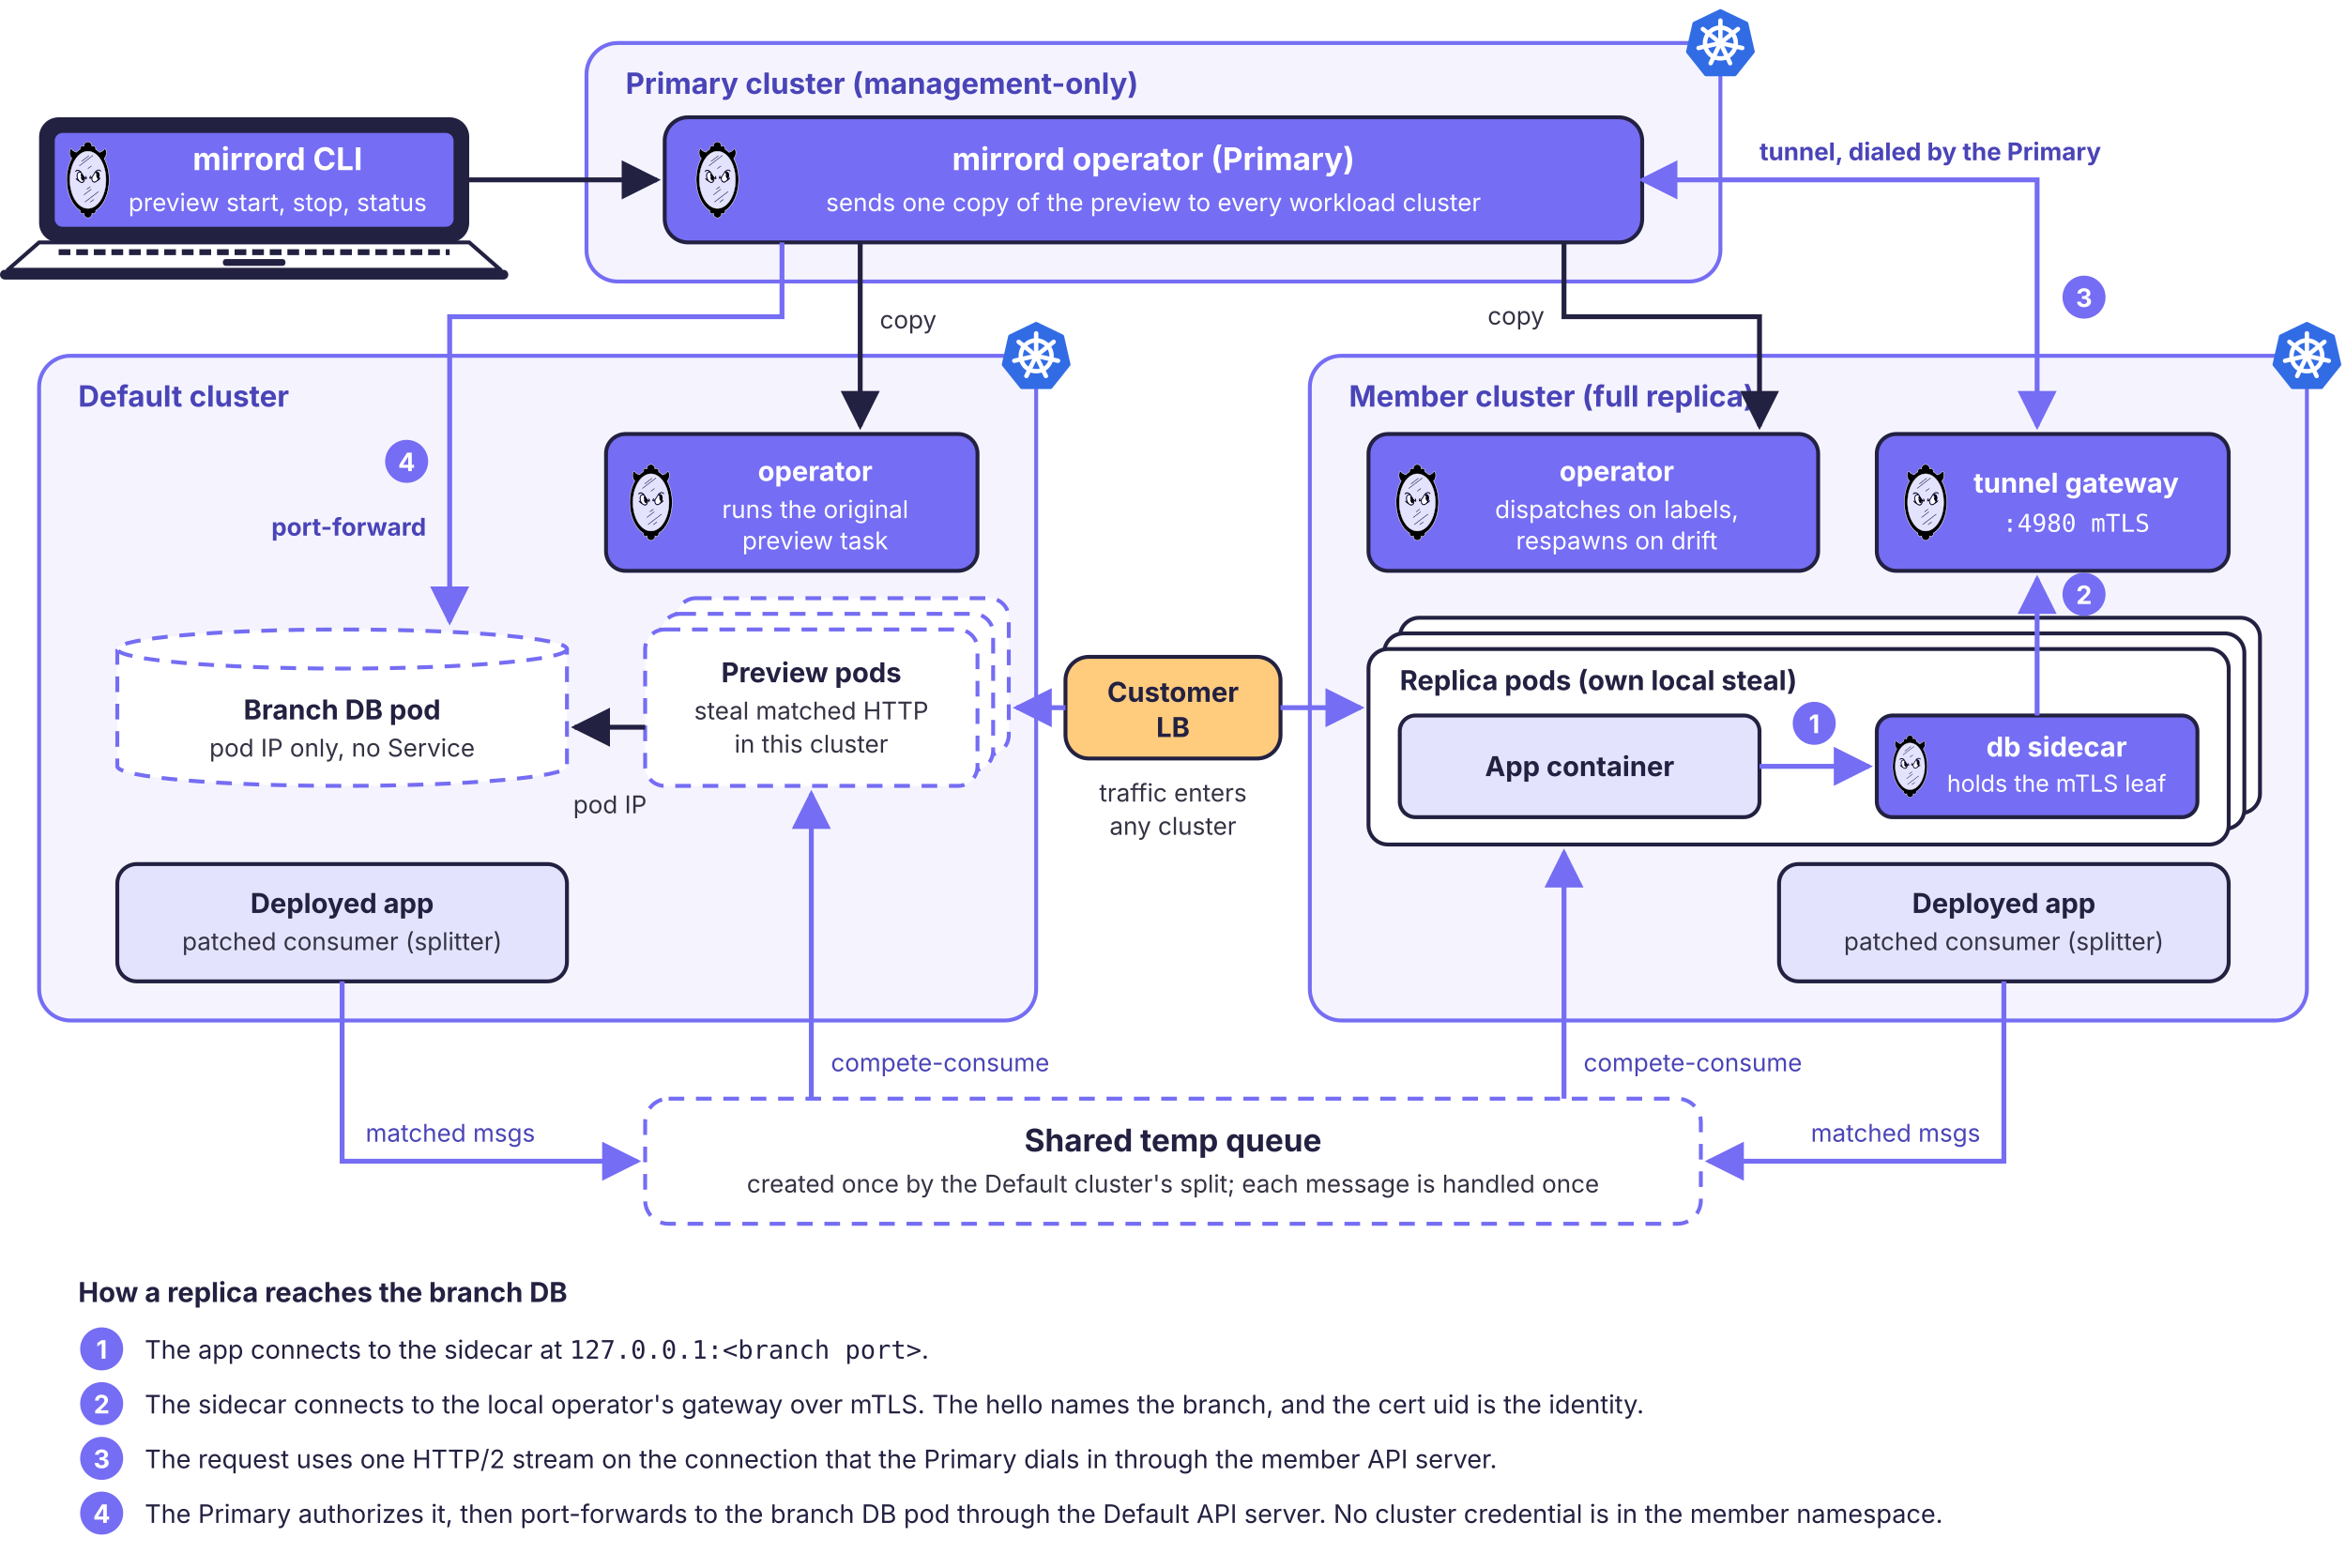
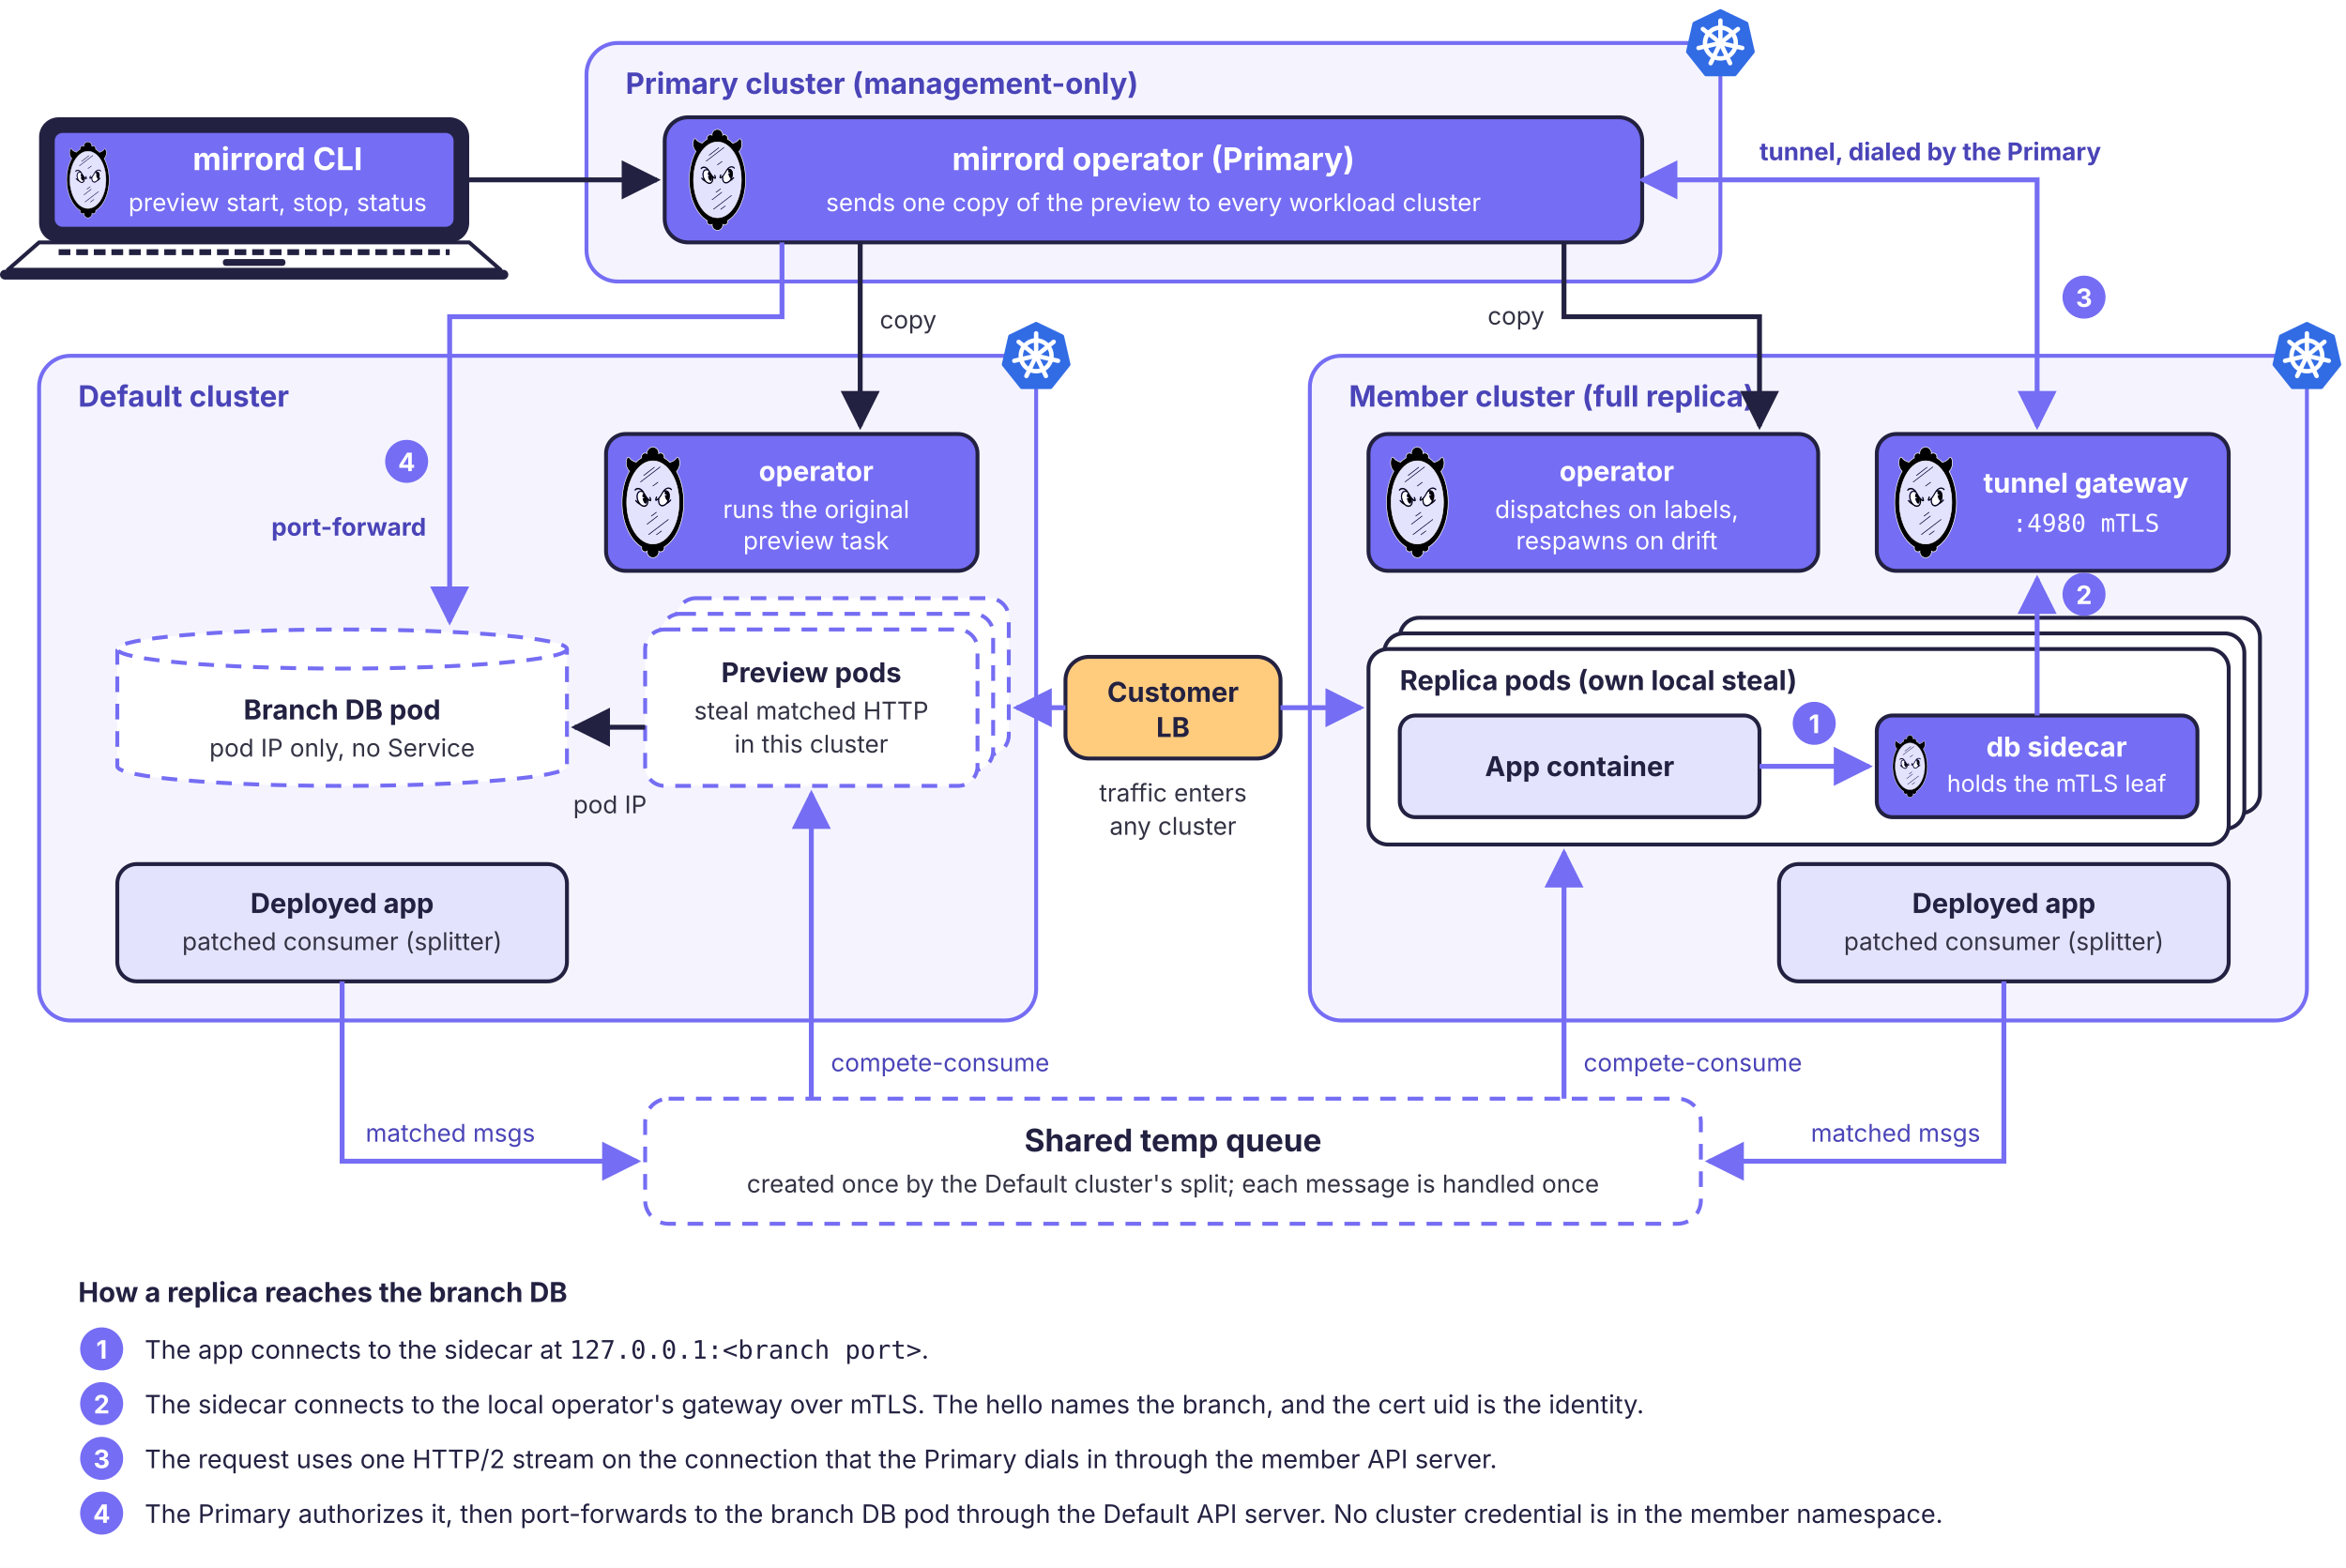
<svg xmlns="http://www.w3.org/2000/svg" viewBox="0 -2 1200 802" width="1200" height="802" font-family="Inter, Helvetica, Arial, sans-serif" role="img" aria-labelledby="t d">
  <defs>
    <marker id="arrow" viewBox="0 0 10 10" refX="9" refY="5" markerWidth="8" markerHeight="8" orient="auto-start-reverse">
      <path d="M0 0 L10 5 L0 10 z" fill="#232141" />
    </marker>
    <marker id="arrow-purple" viewBox="0 0 10 10" refX="9" refY="5" markerWidth="8" markerHeight="8" orient="auto-start-reverse">
      <path d="M0 0 L10 5 L0 10 z" fill="#756DF3" />
    </marker>
    <symbol id="k8s" viewBox="0 0 32 32">
      <polygon points="16.00,1.60 27.73,7.25 30.62,19.94 22.51,30.11 9.49,30.11 1.38,19.94 4.27,7.25" fill="#326CE5" stroke="#326CE5" stroke-width="2" stroke-linejoin="round" />
      <g fill="none" stroke="#ffffff" stroke-width="2" stroke-linecap="round">
        <circle cx="16" cy="16" r="7" />
        <line x1="16.00" y1="13.40" x2="16.00" y2="5.80" />
        <line x1="18.03" y1="14.38" x2="23.97" y2="9.64" />
        <line x1="18.53" y1="16.58" x2="25.94" y2="18.27" />
        <line x1="17.13" y1="18.34" x2="20.43" y2="25.19" />
        <line x1="14.87" y1="18.34" x2="11.57" y2="25.19" />
        <line x1="13.47" y1="16.58" x2="6.06" y2="18.27" />
        <line x1="13.97" y1="14.38" x2="8.03" y2="9.64" />
      </g>
      <circle cx="16" cy="16" r="2.4" fill="#ffffff" />
    </symbol>
    <symbol id="mirrord" viewBox="97 61 391 696">
      <path fill="#ffffff" d="M255.6,387c4.1,19.1-0.9,36.1-12,40.5c-8.2,3.2-17.8,0-26.5-8.2c-0.3-0.6-0.9-0.9-1.5-1.2c0,0,0,0-0.3-0.3 c-5.5-5.6-10.5-13.2-14-22c-4.7-11.5-6.1-23.2-4.4-33.5c1.8-9.4,6.1-16.1,12.8-18.8c5.5-2.3,12.5-1.5,19.3,2.6 c1.5,2.3,2.6,4.4,3.8,6.2c-4.1,2.6-6.4,10.3-6.4,20.3l3.2,1.8l11.1,6.5l-12.5,1.5h-0.9c0.3,1.2,0.3,2.3,0.6,3.5 c3.2,17.9,12,31.1,19,29.7c6.4-1.2,9.6-14.4,7.6-30.2C255.3,386.4,255.6,386.7,255.6,387z" />
      <path fill="#ffffff" d="M384,398.4c-3.2,6.8-7.3,12.3-12,17c0,0,0,0-0.3,0c-0.6,0.3-0.9,0.9-1.2,1.2c-8.7,7.9-18.4,11.5-26.5,8.2 c-11.1-4.7-16-21.4-12-40.5c1.5-1.8,3.2-3.8,4.7-5.6c5-6.5,9-13.2,12.8-20l1.2-2.1c1.2-1.8,2-3.8,3.2-5.6c1.2-2.1,2.6-4.4,4.4-7 c3.5-2.1,6.7-3.2,9.9-3.8c-2,4.7-2.3,10.3-2.3,15.3l3.2,1.8l11.1,6.5l-12.5,1.5h-0.9c0.3,1.2,0.3,2.3,0.6,3.8 C370.5,384.6,377.5,397,384,398.4z" />
      <path fill="#E4E3FD" d="M405,391.7c-1.5-1.2-3.8-0.9-5,0.6c-3.2,4.1-7,7.9-11.1,11.5c1.2-2.3,2.6-5,3.5-7.6 c5.3-12.6,6.7-25.8,4.7-37.3c-2.3-12-8.2-20.6-16.9-24.1c-4.1-1.8-8.8-2.1-13.7-1.2c4.4-4.4,10.2-8.5,17.5-10 c8.2-1.5,16.6,1.5,20.4,7.3c1.2,1.5,3.2,2.1,5,0.9c1.5-1.2,2-3.2,0.9-4.7c-5.5-8.2-16.6-12.3-27.4-10c-11.1,2.1-19.3,9.7-24.2,15.6 c-2,2.3-3.8,5-5.5,7.3c-2,2.9-3.5,5.6-5,8.2c-1.2,2.1-2.3,3.8-3.2,5.6l-1.2,2.1c-3.8,6.5-7.6,13.2-12.3,19.1 c-5.8,7.6-11.7,12.9-18.4,16.7c0.6-5,2-9.7,4.4-14.1c0.9-1.8,0.3-3.8-1.5-4.7c-1.7-0.9-3.8-0.3-4.7,1.5c-2.9,5.6-4.7,11.5-5.3,17.6 c0,0.9-0.3,3.5,1.5,5.6c1.2,1.2,2.3,1.8,4.1,1.8c1.5,0,2.9-0.3,4.4-1.5c2.6-1.5,5.3-3.2,7.9-5.3c-1.7,18.5,5,34.1,17.5,39.3 c2.9,1.2,5.8,1.8,8.8,1.8c8.5,0,17.5-4.4,25.4-12c11.4-6.2,21.6-14.4,29.5-24.7C406.7,395.2,406.4,392.8,405,391.7z M292.1,149.1 c90.1,0,163.6,116.6,163.6,259.6s-73.5,259.6-163.6,259.6c-90.4,0-163.6-116.6-163.6-259.6S201.9,149.1,292.1,149.1z M389.5,517.3 c0.9-0.6,0.9-1.8,0.3-2.3c-0.6-0.9-1.8-0.9-2.3-0.3l-122.5,93.7c-0.9,0.6-0.9,1.8-0.3,2.3c0.3,0.3,0.9,0.6,1.5,0.6 c0.3,0,0.9,0,1.2-0.3L389.5,517.3z M346.9,589c0.9-0.6,0.9-1.8,0.3-2.3c-0.6-0.9-1.8-0.9-2.3-0.3l-31.2,23.2 c-0.9,0.6-0.9,1.8-0.3,2.3c0.3,0.6,0.9,0.9,1.5,0.9c0.3,0,0.6-0.3,0.9-0.3L346.9,589z M338.2,189.1c0.9-0.6,0.9-1.8,0.3-2.3 c-0.6-0.9-1.8-0.9-2.3-0.3l-122.5,93.4c-0.9,0.6-0.9,1.8-0.3,2.3c0.3,0.3,0.9,0.6,1.5,0.6c0.3,0,0.9,0,0.9-0.3L338.2,189.1z M324.4,284.5c0.9-0.6,0.9-1.8,0.3-2.3c-0.6-0.9-1.7-0.9-2.3-0.3l-31.2,22.9c-0.9,0.6-0.9,1.8-0.3,2.3c0.3,0.6,0.9,0.6,1.5,0.6 c0.3,0,0.6,0,0.9-0.3L324.4,284.5z M322.7,495.9c0.9-0.6,0.9-1.8,0.3-2.3c-0.6-0.9-1.8-0.9-2.3-0.3l-66.2,50.8 c-0.9,0.6-0.9,1.8-0.3,2.3c0.3,0.3,0.9,0.6,1.5,0.6c0.3,0,0.6,0,0.9-0.3L322.7,495.9z M314.8,472.4c0.9-0.6,0.9-1.8,0.3-2.3 c-0.6-0.9-1.8-0.9-2.3-0.3L281.6,493c-0.9,0.6-0.9,1.8-0.3,2.3c0.3,0.6,0.9,0.9,1.5,0.9c0.3,0,0.9-0.3,0.9-0.3L314.8,472.4z M302.3,190.5c0.9-0.6,0.9-1.8,0.3-2.3c-0.6-0.9-1.7-0.9-2.3-0.3L234,239c-0.9,0.6-0.9,1.8-0.3,2.3c0.3,0.3,0.9,0.6,1.5,0.6 c0.3,0,0.9,0,1.2-0.3L302.3,190.5z M280.1,399.6c1.8-2.1,1.5-4.7,1.5-5.6c-0.6-6.2-2.3-12.3-5-17.9c-0.9-1.8-2.9-2.3-4.7-1.5 c-1.8,0.9-2.3,2.9-1.5,4.7c2.3,4.4,3.8,9.4,4.4,14.1c-6.4-3.8-12.5-9.4-18.4-16.7c-4.7-6.2-8.8-12.9-12.3-19.1l-1.5-2.3 c-1.2-1.8-2-3.8-3.2-5.6c-1.5-2.3-2.9-5.3-5-8.2c0,0,0,0,0-0.3c-1.5-2.3-3.5-5-5.5-7.3c-5-5.9-13.1-13.2-24.2-15.6 c-10.8-2.1-21.9,2.1-27.4,10c-1.2,1.5-0.6,3.8,0.9,4.7c1.5,1.2,3.8,0.6,4.7-0.9c4.1-5.9,12.5-8.8,20.4-7.3 c7.3,1.5,13.1,5.9,17.5,10c-4.7-0.9-9.3-0.3-13.7,1.2c-8.8,3.5-14.6,12-16.9,24.1c-2,11.5-0.3,24.7,4.7,37.3 c1.2,2.6,2.3,5.3,3.5,7.6c-4.1-3.5-7.9-7.3-11.1-11.5c-1.2-1.5-3.5-1.8-5-0.6c-1.5,1.2-1.8,3.5-0.6,5c8.2,10,18.4,18.5,29.5,24.7 c7.9,7.6,16.9,11.7,25.7,11.7c2.9,0,6.1-0.6,8.8-1.8c12.5-5.3,19-20.6,17.5-39.3c2.6,2.1,5,3.8,7.9,5.3c1.5,0.9,2.9,1.2,4.4,1.2 C277.8,401.4,279.2,400.8,280.1,399.6z" />
      <path d="M439.4,215.2c29.5,54,45.5,122.4,45.5,193.8c0,123.6-49,234.9-122.8,279.2c0.6,2.1,1.2,4.4,1.2,6.8 c0,12.3-10.2,22.6-22.5,22.6c-4.4,0-8.8-1.2-12.3-3.5c0.3,1.2,0.3,2.6,0.3,3.8c0,20.3-16.3,36.7-36.5,36.7s-36.5-16.4-36.5-36.7 c0-1.2,0-2.6,0.3-3.8c-3.5,2.3-7.9,3.5-12.3,3.5c-12.3,0-22.5-10-22.5-22.6c0-2.3,0.3-4.7,1.2-6.8C148.6,643.6,99.3,532.3,99.3,409 c0-71.9,16.3-140.9,46.4-195.3c-1.5-0.9-2.3-2.1-3.5-3.2c-9.9-11.2-15.5-26.4-16.9-42.6c-0.6-11.5,0.9-23.2,5-33.8 c0.6-1.8,2.6-6.8,7.6-7.3c5.3-0.6,8.5,3.8,11.4,7.9c1.2,1.5,2.3,2.9,2.9,3.8c5.5,5.3,12.5,9.7,21.6,13.8c4.4,2.1,9,3.8,13.4,5.3 c11.1-11.2,22.8-20.6,35-27.9c-0.6-2.3-1.2-4.4-1.2-6.8c0-12.3,10.2-22.6,22.5-22.6c4.4,0,8.8,1.2,12.3,3.5c0-1.2-0.3-2.6-0.3-3.8 c0-20.3,16.3-36.7,36.5-36.7c20.1,0,36.5,16.4,36.5,36.7c0,1.2,0,2.6-0.3,3.8c3.5-2.3,7.9-3.5,12.3-3.5c12.5,0,22.5,10.3,22.5,22.6 c0,2.3-0.3,4.7-1.2,6.8c12.5,7.6,24.8,17.3,36.2,29.1c4.7-1.5,9-3.2,13.7-5.3c9-4.1,16-8.5,21.6-13.8c0.9-0.9,2-2.3,2.9-3.8 c2.9-4.1,6.1-8.5,11.4-7.9c5,0.6,7,5.6,7.6,7.3c4.1,10.6,5.5,22.3,4.7,33.8c-1.2,15.9-7,31.4-16.9,42.6 C442.3,212.6,441.1,214,439.4,215.2z M455.7,409c0-143.3-73.5-259.6-163.6-259.6c-90.4,0-163.6,116.6-163.6,259.6 c0,143,73.5,259.6,163.6,259.6C382.5,668.6,455.7,552,455.7,409z" />
      <path fill="#ffffff" d="M292.4,756.6c-21.2,0-38.5-17.4-38.5-38.7c0-0.1,0-0.2,0-0.3c-3,1.3-6.5,2-10,2c-13.5,0-24.5-11-24.5-24.6 c0-2.2,0.2-4.2,0.7-5.9c-36.1-22.2-66.8-60.3-88.9-110.2C109,528.5,97.3,469.7,97.3,409c0-71.5,16.3-140.6,45.8-194.7 c-0.6-0.5-1.1-1-1.5-1.5c-0.3-0.3-0.5-0.6-0.8-0.8l-0.1-0.1c-9.7-10.9-15.9-26.4-17.4-43.7c-0.6-12.5,1.1-24.4,5.1-34.7 c0.8-2.3,3.2-7.9,9.2-8.6c6.5-0.7,10.4,4.7,13.2,8.7c1.1,1.4,2.2,2.8,2.9,3.7c5.3,5,11.9,9.2,20.9,13.3c3.5,1.7,7.6,3.3,12.1,4.8 c10.7-10.7,21.9-19.6,33.2-26.5c-0.5-1.9-0.9-3.7-0.9-5.8c0-13.3,11.2-24.6,24.5-24.6c3.5,0,6.9,0.7,10,2c0-0.1,0-0.2,0-0.3 c0-21.3,17.3-38.7,38.5-38.7c21.2,0,38.5,17.4,38.5,38.7c0,0.1,0,0.2,0,0.3c3-1.3,6.5-2,10-2c13.5,0,24.5,11,24.5,24.6 c0,2.2-0.2,4.2-0.7,5.9c12.2,7.6,23.8,16.9,34.3,27.6c3.7-1.2,7.6-2.7,12.3-4.8c9-4.1,15.7-8.4,21-13.4c0.7-0.7,1.8-2,2.6-3.4 l0.1-0.1c2.8-4,6.7-9.5,13.2-8.8c6,0.7,8.5,6.3,9.3,8.7c4,10.4,5.7,22.4,4.8,34.5c-1.2,16.6-7.5,32.4-17.2,43.5c-0.4,1-1.3,2-2.4,3 c29,53.9,44.9,122.4,44.9,193.3c0,60.9-11.7,119.7-33.9,170.2c-22,49.9-52.6,87.9-88.6,110c0.5,1.9,0.8,3.8,0.8,5.8 c0,13.3-11.2,24.6-24.5,24.6c-3.5,0-6.9-0.7-10-2c0,0.1,0,0.2,0,0.3C330.8,739.2,313.6,756.6,292.4,756.6z M259.4,709.5l-1.2,5 c-0.2,0.9-0.2,2.3-0.2,3.3c0,19.1,15.5,34.7,34.5,34.7s34.5-15.6,34.5-34.7c0-1.1,0-2.4-0.2-3.3l-1.2-5l4.3,2.9 c3.1,2.1,7,3.2,11.1,3.2c11.1,0,20.5-9.4,20.5-20.6c0-2.1-0.5-4.2-1.1-6.2l-0.4-1.5l1.3-0.8c72.9-43.8,121.8-155.3,121.8-277.5 c0-70.8-16.1-139.3-45.3-192.8l-0.9-1.6l1.5-1c1.6-1.1,2.3-2.2,2.4-2.5l0.1-0.4l0.3-0.3c9.3-10.4,15.2-25.5,16.4-41.4 c0.9-11.6-0.7-22.9-4.5-32.9c-0.6-1.7-2.3-5.6-6-6.1c-3.8-0.4-6.3,2.6-9.5,7c-0.9,1.5-2.1,3-3.2,4.1c-5.7,5.4-12.7,9.9-22.2,14.2 c-5.4,2.4-9.7,4-13.9,5.4l-1.2,0.4l-0.9-0.9c-10.9-11.3-23-21-35.8-28.8l-1.5-0.9l0.7-1.6c0.7-1.6,1-3.5,1-6 c0-11.4-9.2-20.6-20.5-20.6c-4.1,0-8.1,1.1-11.1,3.2l-4.3,2.9l1.2-5c0.2-0.9,0.2-2.3,0.2-3.3c0-19.1-15.5-34.7-34.5-34.7 c-19,0-34.5,15.6-34.5,34.7c0,0.5,0.1,1.1,0.1,1.7c0.1,0.7,0.2,1.4,0.2,2.1v3.8l-3.1-2.1c-3.1-2.1-7-3.2-11.1-3.2 c-11.1,0-20.5,9.4-20.5,20.6c0,1.9,0.4,3.6,0.9,5.6l0.5,2.1l-1.3,0.8c-11.8,7.1-23.5,16.4-34.6,27.6l-0.9,0.9l-1.2-0.4 c-5.1-1.7-9.7-3.5-13.6-5.4c-9.5-4.3-16.5-8.8-22.1-14.2l-0.2-0.2l-0.1-0.2c-0.5-0.8-1.7-2.2-2.8-3.6l-0.1-0.1 c-3.1-4.4-5.7-7.5-9.5-7.1c-3.7,0.4-5.4,4.3-5.9,6c-3.8,9.8-5.5,21.2-4.9,33c1.5,16.4,7.3,31.1,16.4,41.3c0.3,0.3,0.6,0.6,0.9,0.9 c0.7,0.8,1.4,1.5,2.2,2l1.6,1l-0.9,1.7c-29.7,53.8-46.1,122.8-46.1,194.3c0,121.9,49.2,233.4,122.4,277.5l1.5,0.9l-0.7,1.6 c-0.7,1.6-1,3.5-1,6c0,11.4,9.2,20.6,20.5,20.6c4.1,0,8.1-1.1,11.1-3.2L259.4,709.5z M292.1,670.6c-91.3,0-165.6-117.3-165.6-261.6 s74.3-261.6,165.6-261.6c91.3,0,165.6,117.3,165.6,261.6S383.4,670.6,292.1,670.6z M292.1,151.4c-89.1,0-161.6,115.5-161.6,257.6 c0,68.8,16.9,133.5,47.7,182.3c30.6,48.5,71,75.2,113.9,75.2c89.1,0,161.6-115.5,161.6-257.6C453.7,267,381.2,151.4,292.1,151.4z" />
      <path d="M344.9,586.3c0.9-0.6,1.7-0.3,2.3,0.3c0.6,0.9,0.3,1.8-0.3,2.3l-31.2,23.2c-0.3,0.3-0.6,0.3-0.9,0.3 c-0.6,0-1.2-0.3-1.5-0.9c-0.6-0.9-0.3-1.8,0.3-2.3L344.9,586.3z" />
      <path d="M372,415.5c4.4-4.4,8.5-10.3,12-17c-6.4-1.8-13.4-13.8-16.3-29.7c-0.3-1.2-0.6-2.3-0.6-3.8h0.9l12.5-1.5l-11.1-6.5 l-3.2-1.8c0-5,0.3-10.6,2.3-15.3c-3.2,0.6-6.7,1.8-9.9,3.8c-1.8,2.3-3.2,5-4.4,7c-1.2,2.1-2.3,3.8-3.2,5.6l-1.2,2.1 c-3.8,6.5-7.9,13.5-12.8,20c-1.5,2.1-3.2,3.8-4.7,5.6c-4.1,19.1,0.9,35.8,12,40.5c8.2,3.2,17.8-0.3,26.5-8.2 C370.8,416.3,371.4,415.8,372,415.5z M410.5,326.8c1.2,1.5,0.9,3.8-0.9,4.7c-1.5,1.2-3.8,0.9-5-0.9c-4.1-5.9-12.5-8.8-20.4-7.3 c-7.3,1.5-13.1,5.9-17.5,10c4.7-0.9,9.3-0.3,13.7,1.2c8.8,3.5,14.9,12,16.9,24.1c2,11.5,0.3,24.7-4.7,37.3 c-1.2,2.6-2.3,5.3-3.5,7.6c4.1-3.5,7.9-7.3,11.1-11.5c1.2-1.5,3.5-1.8,5-0.6c1.5,1.2,1.7,3.5,0.6,5c-8.2,10.3-18.4,18.5-29.5,24.7 c-7.9,7.6-16.9,12-25.4,12c-3.2,0-6.1-0.6-8.8-1.8c-12.5-5.3-19-20.6-17.5-39.3c-2.6,2.1-5.3,3.8-7.9,5.3c-1.5,0.9-3.2,1.5-4.4,1.5 c-1.5,0-2.9-0.6-4.1-1.8c-1.7-2.1-1.5-4.7-1.5-5.6c0.6-6.2,2.3-12,5.3-17.6c0.9-1.8,2.9-2.3,4.7-1.5c1.8,0.9,2.3,2.9,1.5,4.7 c-2.3,4.4-3.8,9.4-4.4,14.1c6.4-3.8,12.5-9.4,18.4-16.7c4.7-6.2,8.8-12.6,12.3-19.1l1.2-2.1c1.2-2.1,2.3-3.8,3.2-5.6 c1.5-2.3,2.9-5.3,5-8.2c1.8-2.3,3.5-5,5.5-7.3c5-5.9,13.4-13.2,24.2-15.6C393.9,314.5,405,318.6,410.5,326.8z" />
      <path d="M324.4,284.5l-31.5,23.2c-0.3,0.3-0.6,0.3-0.9,0.3c-0.6,0-1.2-0.3-1.5-0.6c-0.6-0.9-0.3-1.8,0.3-2.3l31.2-23.2 c0.9-0.6,1.7-0.3,2.3,0.3C325.6,282.7,325.3,283.9,324.4,284.5z" />
      <path d="M312.8,469.5c0.9-0.6,1.8-0.3,2.3,0.3c0.6,0.9,0.3,1.8-0.3,2.3l-31.2,23.2c-0.3,0.3-0.6,0.3-0.9,0.3 c-0.6,0-1.2-0.3-1.5-0.9c-0.6-0.9-0.3-1.8,0.3-2.3L312.8,469.5z" />
      <path d="M387.5,514.7c0.9-0.6,1.8-0.3,2.3,0.3c0.6,0.9,0.3,1.8-0.3,2.3L267,611c-0.3,0.3-0.6,0.3-1.2,0.3c-0.6,0-1.2-0.3-1.5-0.6 c-0.6-0.9-0.6-1.8,0.3-2.3L387.5,514.7z" />
      <path d="M320.7,493c0.9-0.6,1.8-0.3,2.3,0.3c0.6,0.9,0.6,1.8-0.3,2.3l-66.2,51.1c-0.3,0.3-0.6,0.3-0.9,0.3c-0.6,0-1.2-0.3-1.5-0.6 c-0.6-0.9-0.6-1.8,0.3-2.3L320.7,493z" />
      <path d="M300.2,187.9c0.9-0.6,1.7-0.3,2.3,0.3c0.6,0.9,0.6,1.8-0.3,2.3l-65.9,51.1c-0.3,0.3-0.6,0.3-1.2,0.3 c-0.6,0-0.9-0.3-1.5-0.6c-0.6-0.9-0.3-1.8,0.3-2.3L300.2,187.9z" />
      <path d="M213.6,279.8l122.5-93.7c0.6-0.6,1.8-0.3,2.3,0.3c0.6,0.9,0.3,1.8-0.3,2.3l-122.5,93.7c-0.3,0.3-0.6,0.3-0.9,0.3 c-0.6,0-1.2-0.3-1.5-0.6C212.7,281.6,212.7,280.4,213.6,279.8z" />
      <path d="M243.9,427.5c11.1-4.4,16-21.4,12-40.5c-0.3-0.3-0.6-0.6-0.9-0.9c2,15.9-1.2,29.1-7.6,30.2c-7.3,1.5-15.8-12-19-29.7 c-0.3-1.2-0.3-2.3-0.6-3.5h0.9l12.5-1.5l-11.1-6.5l-3.2-1.8c0-10,2.3-17.6,6.4-20.3c-1.2-2.1-2.3-4.1-3.8-6.2 c-7-4.1-13.7-5-19.3-2.6c-6.4,2.6-11.1,9.4-12.8,18.8c-1.8,10-0.3,22,4.4,33.5c3.5,8.8,8.5,16.4,14,22c0,0,0.3,0,0.3,0.3 c0.6,0.3,1.2,0.9,1.5,1.2C225.9,427.2,235.8,430.7,243.9,427.5z M204.9,319.1c11.1,2.1,19.3,9.7,24.2,15.6c2,2.3,3.8,5,5.5,7.3 c0,0,0,0,0,0.3c2,2.9,3.5,5.6,5,8.2c1.2,1.8,2,3.5,3.2,5.6l1.5,2.3c3.8,6.5,7.6,12.9,12.3,19.1c5.8,7.3,11.7,12.9,18.4,16.7 c-0.6-5-2-9.7-4.4-14.1c-0.9-1.8-0.3-3.8,1.5-4.7c1.8-0.9,3.8-0.3,4.7,1.5c2.9,5.6,4.7,11.5,5,17.9c0,0.9,0.3,3.5-1.5,5.6 c-1.2,1.2-2.6,1.8-4.1,1.8c-1.5,0-2.9-0.6-4.4-1.2c-2.6-1.5-5.3-3.2-7.9-5.3c1.7,18.5-5,34.1-17.5,39.3c-2.9,1.2-5.8,1.8-8.8,1.8 c-8.5,0-17.5-4.4-25.7-11.7c-11.4-6.2-21.6-14.7-29.5-24.7c-1.2-1.5-0.9-3.8,0.6-5c1.5-1.2,3.8-0.9,5,0.6c3.2,4.1,7,7.9,11.1,11.5 c-1.2-2.3-2.6-5-3.5-7.6c-5-12.6-6.7-25.8-4.7-37.3c2-12,8.2-20.6,16.9-24.1c4.1-1.8,8.8-2.1,13.7-1.2c-4.4-4.4-10.2-8.8-17.5-10 c-8.2-1.5-16.6,1.5-20.4,7.3c-1.2,1.5-3.2,2.1-4.7,0.9c-1.5-1.2-2-3.2-0.9-4.7C183,320.9,194.1,317.1,204.9,319.1z" />
    </symbol>
  </defs>
  <rect x="0" y="-2" width="1200" height="802" fill="#ffffff" />
  <rect x="20" y="58" width="220" height="64" rx="10" fill="#232141" />
  <rect x="28" y="66" width="204" height="48" rx="4" fill="#756DF3" />
  <path d="M20 122 H240 L256 136 H4 Z" fill="#ffffff" stroke="#232141" stroke-width="2" stroke-linejoin="round" />
  <line x1="30" y1="127" x2="230" y2="127" stroke="#232141" stroke-width="3" stroke-dasharray="6 3" />
  <rect x="114" y="130.5" width="32" height="3.5" rx="1.5" fill="#232141" />
  <rect x="0" y="136" width="260" height="5" rx="2.5" fill="#232141" />
  <use href="#mirrord" x="34" y="70" width="22" height="40" />
  <text x="142" y="85" font-size="16" font-weight="700" fill="#ffffff" text-anchor="middle">mirrord CLI</text>
  <text x="142" y="106" font-size="12.5" fill="#ffffff" text-anchor="middle">preview start, stop, status</text>
  <rect x="300" y="20" width="580" height="122" rx="16" fill="#F5F4FE" stroke="#756DF3" stroke-width="2" />
  <text x="320" y="46" font-size="15" font-weight="700" fill="#4a44b8">Primary cluster (management-only)</text>
  <rect x="340" y="58" width="500" height="64" rx="12" fill="#756DF3" stroke="#232141" stroke-width="2" />
-   <use href="#mirrord" x="356" y="70" width="22" height="40" />
+   <use href="#mirrord" x="352.4" y="64.0" width="29.2" height="52.0" />
  <text x="590" y="85" font-size="16" font-weight="700" fill="#ffffff" text-anchor="middle">mirrord operator (Primary)</text>
  <text x="590" y="106" font-size="12.5" fill="#ffffff" text-anchor="middle">sends one copy of the preview to every workload cluster</text>
  <rect x="20" y="180" width="510" height="340" rx="16" fill="#F5F4FE" stroke="#756DF3" stroke-width="2" />
  <text x="40" y="206" font-size="15" font-weight="700" fill="#4a44b8">Default cluster</text>
  <rect x="310" y="220" width="190" height="70" rx="10" fill="#756DF3" stroke="#232141" stroke-width="2" />
-   <use href="#mirrord" x="322" y="235" width="22" height="40" />
-   <text x="417" y="244" font-size="14" font-weight="700" fill="#ffffff" text-anchor="middle">operator</text>
-   <text x="417" y="263" font-size="12.5" fill="#ffffff" text-anchor="middle">runs the original</text>
-   <text x="417" y="279" font-size="12.5" fill="#ffffff" text-anchor="middle">preview task</text>
+   <use href="#mirrord" x="318.0" y="226.5" width="32.0" height="57.0" />
+   <text x="417.5" y="244" font-size="14" font-weight="700" fill="#ffffff" text-anchor="middle">operator</text>
+   <text x="417.5" y="263" font-size="12.5" fill="#ffffff" text-anchor="middle">runs the original</text>
+   <text x="417.5" y="279" font-size="12.5" fill="#ffffff" text-anchor="middle">preview task</text>
  <path d="M60 330 L60 390 A115 10 0 0 0 290 390 L290 330" fill="#ffffff" stroke="#756DF3" stroke-width="2" stroke-dasharray="8 6" />
  <ellipse cx="175" cy="330" rx="115" ry="10" fill="#ffffff" stroke="#756DF3" stroke-width="2" stroke-dasharray="8 6" />
  <text x="175" y="366" font-size="14" font-weight="700" fill="#232141" text-anchor="middle">Branch DB pod</text>
  <text x="175" y="385" font-size="12.5" fill="#333344" text-anchor="middle">pod IP only, no Service</text>
  <rect x="346" y="304" width="170" height="80" rx="10" fill="#ffffff" stroke="#756DF3" stroke-width="2" stroke-dasharray="8 6" />
  <rect x="338" y="312" width="170" height="80" rx="10" fill="#ffffff" stroke="#756DF3" stroke-width="2" stroke-dasharray="8 6" />
  <rect x="330" y="320" width="170" height="80" rx="10" fill="#ffffff" stroke="#756DF3" stroke-width="2" stroke-dasharray="8 6" />
  <text x="415" y="347" font-size="14" font-weight="700" fill="#232141" text-anchor="middle">Preview pods</text>
  <text x="415" y="366" font-size="12.5" fill="#333344" text-anchor="middle">steal matched HTTP</text>
  <text x="415" y="383" font-size="12.5" fill="#333344" text-anchor="middle">in this cluster</text>
  <rect x="60" y="440" width="230" height="60" rx="10" fill="#E4E3FD" stroke="#232141" stroke-width="2" />
  <text x="175" y="465" font-size="14" font-weight="700" fill="#232141" text-anchor="middle">Deployed app</text>
  <text x="175" y="484" font-size="12.5" fill="#333344" text-anchor="middle">patched consumer (splitter)</text>
  <rect x="670" y="180" width="510" height="340" rx="16" fill="#F5F4FE" stroke="#756DF3" stroke-width="2" />
  <text x="690" y="206" font-size="15" font-weight="700" fill="#4a44b8">Member cluster (full replica)</text>
  <rect x="700" y="220" width="230" height="70" rx="10" fill="#756DF3" stroke="#232141" stroke-width="2" />
-   <use href="#mirrord" x="714" y="235" width="22" height="40" />
+   <use href="#mirrord" x="709.0" y="226.5" width="32.0" height="57.0" />
  <text x="827" y="244" font-size="14" font-weight="700" fill="#ffffff" text-anchor="middle">operator</text>
  <text x="827" y="263" font-size="12.5" fill="#ffffff" text-anchor="middle">dispatches on labels,</text>
  <text x="827" y="279" font-size="12.5" fill="#ffffff" text-anchor="middle">respawns on drift</text>
  <rect x="960" y="220" width="180" height="70" rx="10" fill="#756DF3" stroke="#232141" stroke-width="2" />
-   <use href="#mirrord" x="974" y="235" width="22" height="40" />
-   <text x="1062" y="250" font-size="14" font-weight="700" fill="#ffffff" text-anchor="middle">tunnel gateway</text>
-   <text x="1062" y="270" font-size="12.5" fill="#ffffff" text-anchor="middle" font-family="Menlo, Consolas, monospace">:4980 mTLS</text>
+   <use href="#mirrord" x="969.0" y="226.5" width="32.0" height="57.0" />
+   <text x="1067.0" y="250" font-size="14" font-weight="700" fill="#ffffff" text-anchor="middle">tunnel gateway</text>
+   <text x="1067.0" y="270" font-size="12.5" fill="#ffffff" text-anchor="middle" font-family="Menlo, Consolas, monospace">:4980 mTLS</text>
  <rect x="716" y="314" width="440" height="100" rx="10" fill="#ffffff" stroke="#232141" stroke-width="2" />
  <rect x="708" y="322" width="440" height="100" rx="10" fill="#ffffff" stroke="#232141" stroke-width="2" />
  <rect x="700" y="330" width="440" height="100" rx="10" fill="#ffffff" stroke="#232141" stroke-width="2" />
  <text x="716" y="351" font-size="14" font-weight="700" fill="#232141">Replica pods (own local steal)</text>
  <rect x="716" y="364" width="184" height="52" rx="8" fill="#E4E3FD" stroke="#232141" stroke-width="2" />
  <text x="808" y="395" font-size="14" font-weight="700" fill="#232141" text-anchor="middle">App container</text>
  <rect x="960" y="364" width="164" height="52" rx="8" fill="#756DF3" stroke="#232141" stroke-width="2" />
  <use href="#mirrord" x="968" y="374" width="18" height="32" />
  <text x="1052" y="385" font-size="14" font-weight="700" fill="#ffffff" text-anchor="middle">db sidecar</text>
  <text x="1052" y="403" font-size="12" fill="#ffffff" text-anchor="middle">holds the mTLS leaf</text>
  <rect x="910" y="440" width="230" height="60" rx="10" fill="#E4E3FD" stroke="#232141" stroke-width="2" />
  <text x="1025" y="465" font-size="14" font-weight="700" fill="#232141" text-anchor="middle">Deployed app</text>
  <text x="1025" y="484" font-size="12.5" fill="#333344" text-anchor="middle">patched consumer (splitter)</text>
  <rect x="545" y="334" width="110" height="52" rx="12" fill="#FFCB7D" stroke="#232141" stroke-width="2" />
  <text x="600" y="357" font-size="14" font-weight="700" fill="#232141" text-anchor="middle">Customer</text>
  <text x="600" y="375" font-size="14" font-weight="700" fill="#232141" text-anchor="middle">LB</text>
  <text x="600" y="408" font-size="12.5" fill="#333344" text-anchor="middle">traffic enters</text>
  <text x="600" y="425" font-size="12.5" fill="#333344" text-anchor="middle">any cluster</text>
  <rect x="330" y="560" width="540" height="64" rx="12" fill="#ffffff" stroke="#756DF3" stroke-width="2" stroke-dasharray="8 6" />
  <text x="600" y="587" font-size="16" font-weight="700" fill="#232141" text-anchor="middle">Shared temp queue</text>
  <text x="600" y="608" font-size="12.5" fill="#333344" text-anchor="middle">created once by the Default cluster's split; each message is handled once</text>
  <line x1="240" y1="90" x2="336" y2="90" stroke="#232141" stroke-width="2.5" marker-end="url(#arrow)" />
  <line x1="440" y1="122" x2="440" y2="216" stroke="#232141" stroke-width="2.5" marker-end="url(#arrow)" />
  <text x="450" y="166" font-size="12.5" fill="#333344">copy</text>
  <polyline points="800,122 800,160 900,160 900,216" fill="none" stroke="#232141" stroke-width="2.5" marker-end="url(#arrow)" />
  <text x="790" y="164" font-size="12.5" fill="#333344" text-anchor="end">copy</text>
  <line x1="545" y1="360" x2="520" y2="360" stroke="#756DF3" stroke-width="2.5" marker-end="url(#arrow-purple)" />
  <line x1="655" y1="360" x2="696" y2="360" stroke="#756DF3" stroke-width="2.5" marker-end="url(#arrow-purple)" />
  <line x1="330" y1="370" x2="294" y2="370" stroke="#232141" stroke-width="2.5" marker-end="url(#arrow)" />
  <text x="312" y="414" font-size="12.5" fill="#333344" text-anchor="middle">pod IP</text>
  <line x1="900" y1="390" x2="956" y2="390" stroke="#756DF3" stroke-width="2.5" marker-end="url(#arrow-purple)" />
  <line x1="1042" y1="364" x2="1042" y2="294" stroke="#756DF3" stroke-width="2.5" marker-end="url(#arrow-purple)" />
  <polyline points="840,90 1042,90 1042,216" fill="none" stroke="#756DF3" stroke-width="2.5" marker-start="url(#arrow-purple)" marker-end="url(#arrow-purple)" />
  <text x="900" y="80" font-size="12.5" font-weight="700" fill="#4a44b8">tunnel, dialed by the Primary</text>
  <polyline points="400,122 400,160 230,160 230,316" fill="none" stroke="#756DF3" stroke-width="2.5" marker-end="url(#arrow-purple)" />
  <text x="218" y="272" font-size="12.5" font-weight="700" fill="#4a44b8" text-anchor="end">port-forward</text>
  <polyline points="175,500 175,592 326,592" fill="none" stroke="#756DF3" stroke-width="2.5" marker-end="url(#arrow-purple)" />
  <text x="187" y="582" font-size="12.5" fill="#4a44b8">matched msgs</text>
  <polyline points="1025,500 1025,592 874,592" fill="none" stroke="#756DF3" stroke-width="2.5" marker-end="url(#arrow-purple)" />
  <text x="1013" y="582" font-size="12.5" fill="#4a44b8" text-anchor="end">matched msgs</text>
  <line x1="415" y1="560" x2="415" y2="404" stroke="#756DF3" stroke-width="2.5" marker-end="url(#arrow-purple)" />
  <text x="425" y="546" font-size="12.5" fill="#4a44b8">compete-consume</text>
  <line x1="800" y1="560" x2="800" y2="434" stroke="#756DF3" stroke-width="2.5" marker-end="url(#arrow-purple)" />
  <text x="810" y="546" font-size="12.5" fill="#4a44b8">compete-consume</text>
  <circle cx="928" cy="368" r="11" fill="#756DF3" />
  <text x="928" y="373" font-size="13" font-weight="700" fill="#ffffff" text-anchor="middle">1</text>
  <circle cx="1066" cy="302" r="11" fill="#756DF3" />
  <text x="1066" y="307" font-size="13" font-weight="700" fill="#ffffff" text-anchor="middle">2</text>
  <circle cx="1066" cy="150" r="11" fill="#756DF3" />
  <text x="1066" y="155" font-size="13" font-weight="700" fill="#ffffff" text-anchor="middle">3</text>
  <circle cx="208" cy="234" r="11" fill="#756DF3" />
  <text x="208" y="239" font-size="13" font-weight="700" fill="#ffffff" text-anchor="middle">4</text>
  <text x="40" y="664" font-size="14" font-weight="700" fill="#232141">How a replica reaches the branch DB</text>
  <circle cx="52" cy="688" r="11" fill="#756DF3" />
  <text x="52" y="693" font-size="13" font-weight="700" fill="#ffffff" text-anchor="middle">1</text>
  <text x="74" y="693" font-size="13" fill="#232141">The app connects to the sidecar at <tspan font-family="Menlo, Consolas, monospace">127.0.0.1:&lt;branch port&gt;</tspan>.</text>
  <circle cx="52" cy="716" r="11" fill="#756DF3" />
  <text x="52" y="721" font-size="13" font-weight="700" fill="#ffffff" text-anchor="middle">2</text>
  <text x="74" y="721" font-size="13" fill="#232141">The sidecar connects to the local operator's gateway over mTLS. The hello names the branch, and the cert uid is the identity.</text>
  <circle cx="52" cy="744" r="11" fill="#756DF3" />
  <text x="52" y="749" font-size="13" font-weight="700" fill="#ffffff" text-anchor="middle">3</text>
  <text x="74" y="749" font-size="13" fill="#232141">The request uses one HTTP/2 stream on the connection that the Primary dials in through the member API server.</text>
  <circle cx="52" cy="772" r="11" fill="#756DF3" />
  <text x="52" y="777" font-size="13" font-weight="700" fill="#ffffff" text-anchor="middle">4</text>
  <text x="74" y="777" font-size="13" fill="#232141">The Primary authorizes it, then port-forwards to the branch DB pod through the Default API server. No cluster credential is in the member namespace.</text>
  <use href="#k8s" x="862" y="2" width="36" height="36" />
  <use href="#k8s" x="512" y="162" width="36" height="36" />
  <use href="#k8s" x="1162" y="162" width="36" height="36" />
</svg>
